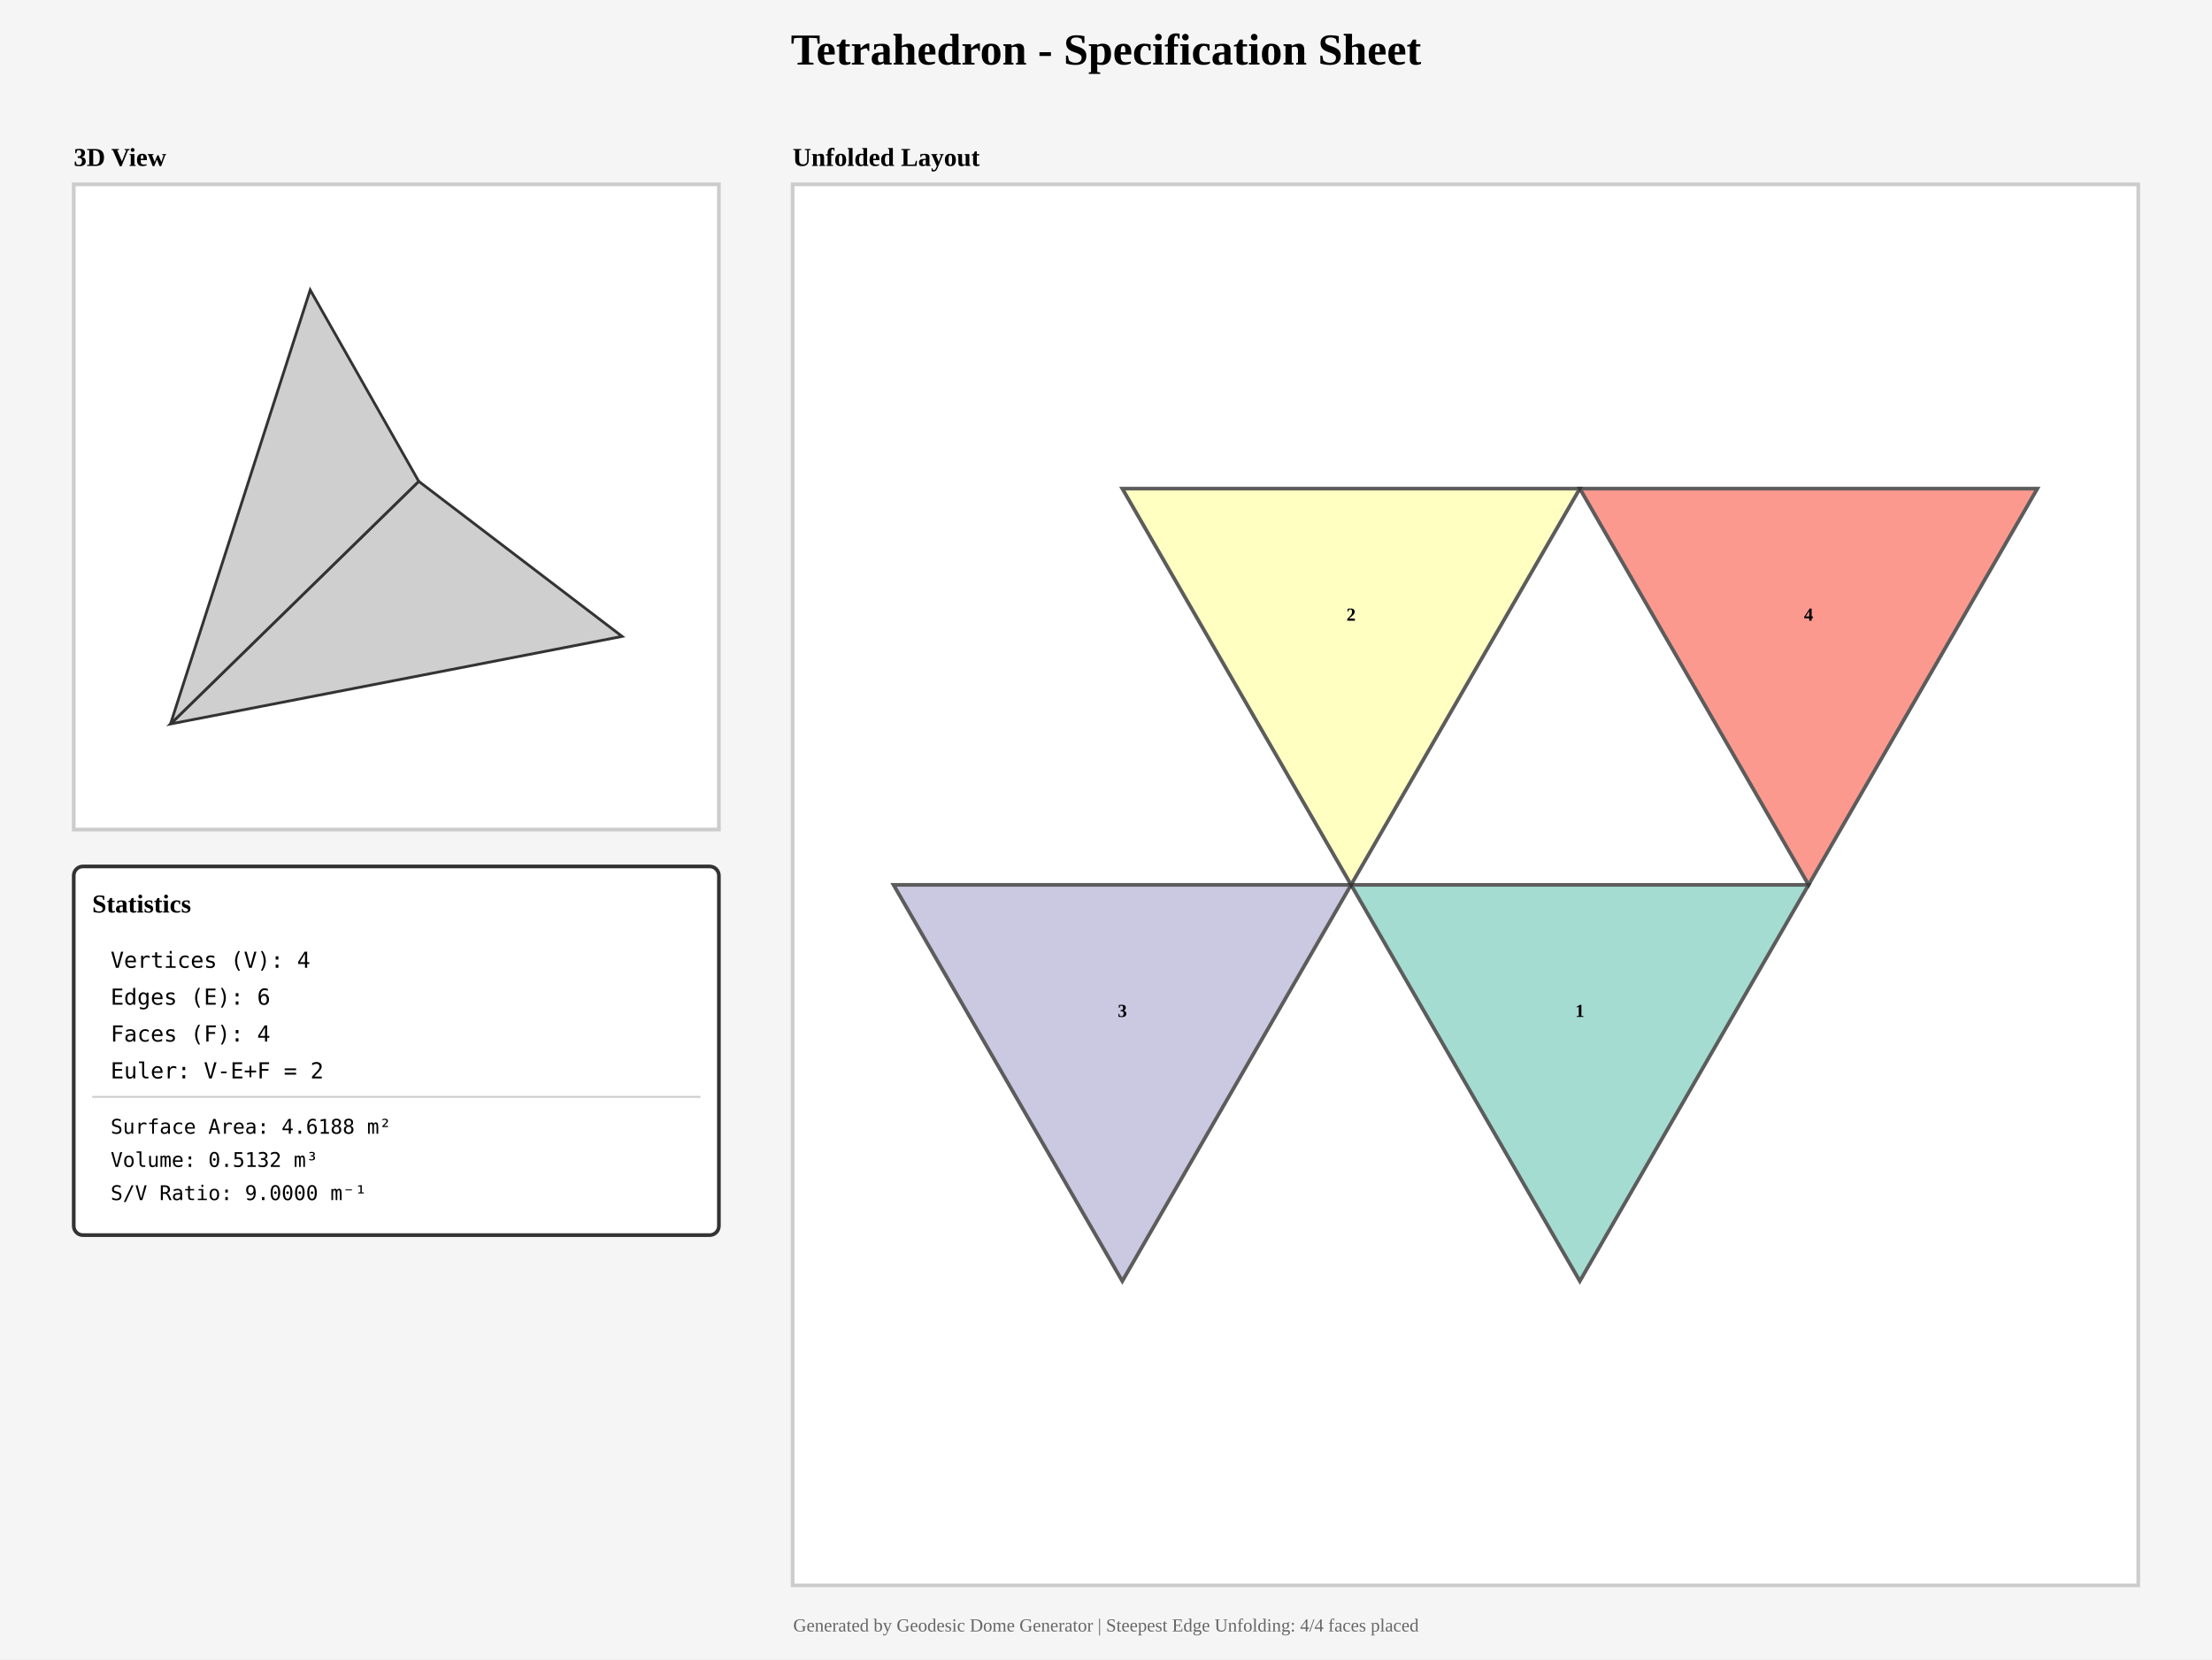
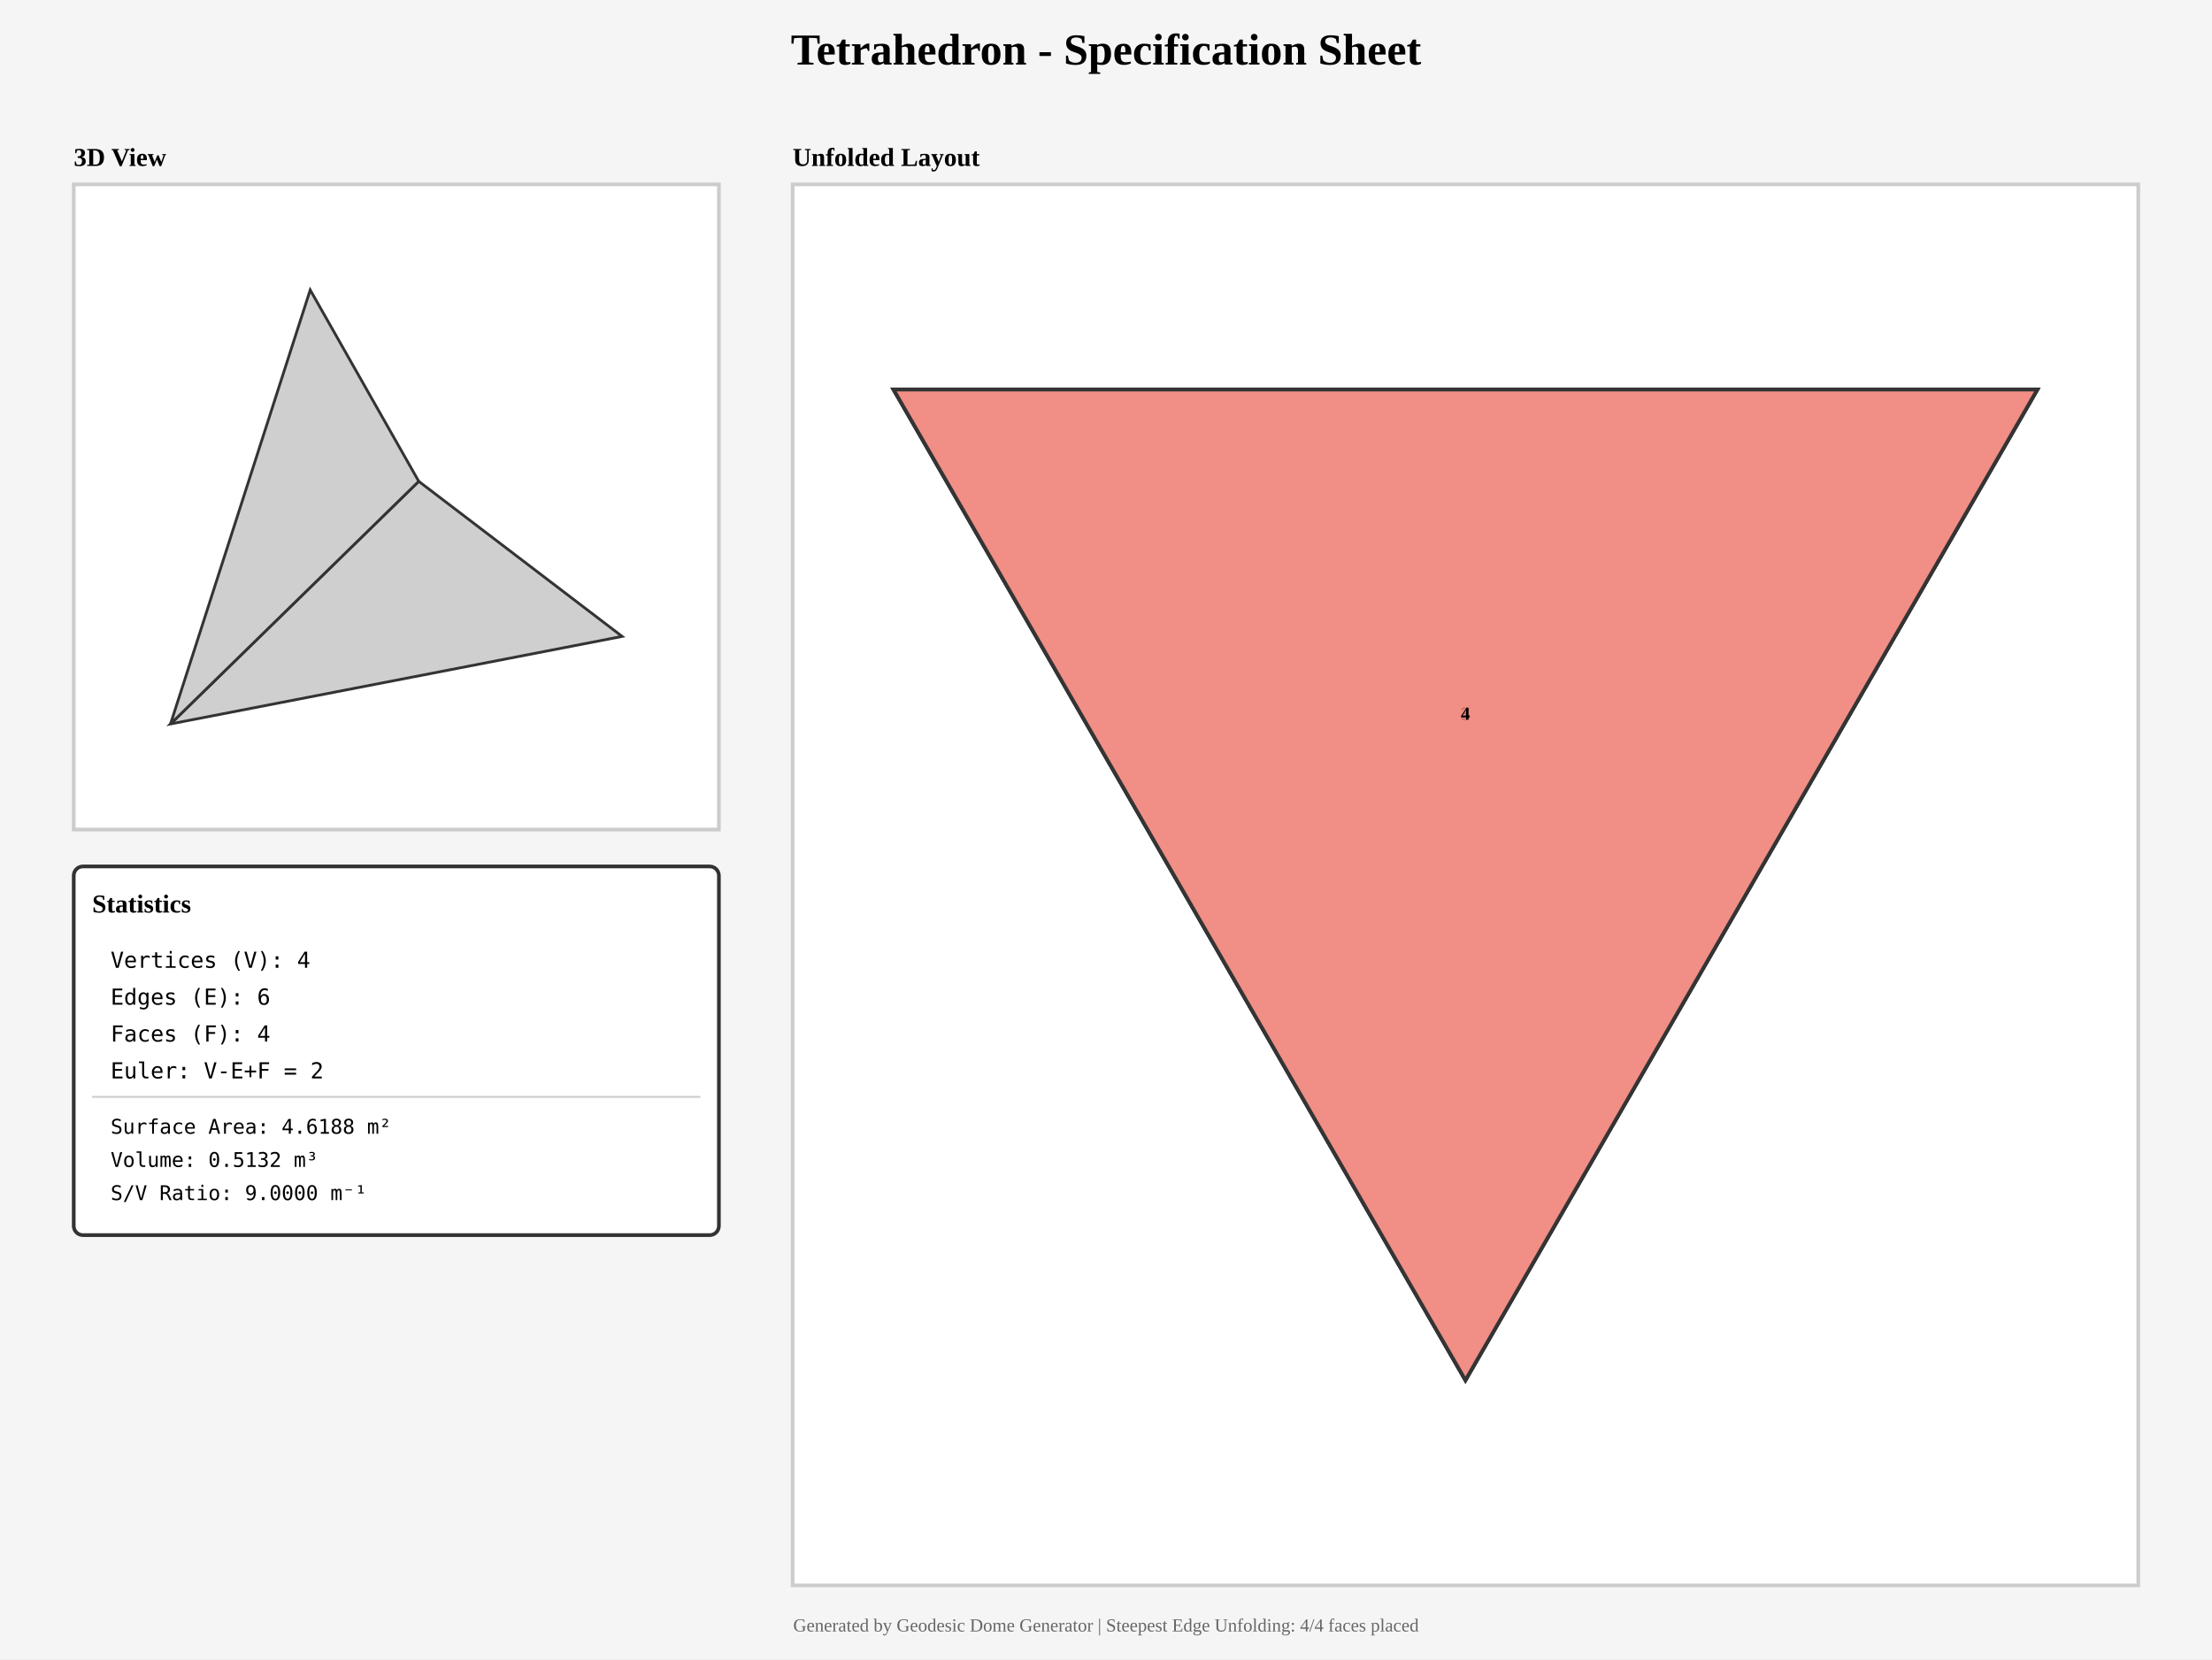
<svg xmlns="http://www.w3.org/2000/svg" width="1200" height="900">
  <rect width="1200" height="900" fill="#f5f5f5" />
  <text x="600.0" y="35" text-anchor="middle" font-size="24" font-weight="bold">Tetrahedron - Specification Sheet</text>
  <text x="40" y="90" font-size="14" font-weight="bold">3D View</text>
  <text x="430" y="90" font-size="14" font-weight="bold">Unfolded Layout</text>
  <rect x="40" y="100" width="350" height="350" fill="white" stroke="#ccc" stroke-width="2" />
  <polygon points="337.50,345.23 92.50,392.71 227.17,261.11" fill="rgb(207,207,207)" stroke="#333" stroke-width="1.5" />
  <polygon points="227.17,261.11 92.50,392.71 168.29,157.29" fill="rgb(207,207,207)" stroke="#333" stroke-width="1.5" />
  <rect x="40" y="470" width="350" height="200" fill="white" stroke="#333" stroke-width="2" rx="5" />
  <text x="50" y="495" font-size="14" font-weight="bold">Statistics</text>
  <text x="60" y="525" font-size="12" font-family="monospace">
    <tspan x="60" dy="0">Vertices (V): 4</tspan>
    <tspan x="60" dy="20">Edges (E): 6</tspan>
    <tspan x="60" dy="20">Faces (F): 4</tspan>
    <tspan x="60" dy="20">Euler: V-E+F = 2</tspan>
  </text>
  <line x1="50" y1="595" x2="380" y2="595" stroke="#ccc" stroke-width="1" />
  <text x="60" y="615" font-size="11" font-family="monospace">
    <tspan x="60" dy="0">Surface Area: 4.6188 m²</tspan>
    <tspan x="60" dy="18">Volume: 0.5132 m³</tspan>
    <tspan x="60" dy="18">S/V Ratio: 9.0000 m⁻¹</tspan>
  </text>
  <rect x="430" y="100" width="730" height="760" fill="white" stroke="#ccc" stroke-width="2" />
-   <polygon points="732.95,480.00 981.15,480.00 857.05,694.95" fill="#8dd3c7" stroke="#333" stroke-width="2" opacity="0.8" />
-   <text x="857.05" y="551.65" text-anchor="middle" font-size="10" font-weight="bold">1</text>
-   <polygon points="732.95,480.00 608.85,265.05 857.05,265.05" fill="#ffffb3" stroke="#333" stroke-width="2" opacity="0.8" />
-   <text x="732.95" y="336.70" text-anchor="middle" font-size="10" font-weight="bold">2</text>
-   <polygon points="732.95,480.00 608.85,694.95 484.75,480.00" fill="#bebada" stroke="#333" stroke-width="2" opacity="0.8" />
-   <text x="608.85" y="551.65" text-anchor="middle" font-size="10" font-weight="bold">3</text>
-   <polygon points="1105.25,265.05 981.15,480.00 857.05,265.05" fill="#fb8072" stroke="#333" stroke-width="2" opacity="0.8" />
-   <text x="981.15" y="336.70" text-anchor="middle" font-size="10" font-weight="bold">4</text>
+   <polygon points="484.75,211.32 1105.25,211.32 795.00,748.68" fill="#8dd3c7" stroke="#333" stroke-width="2" opacity="0.8" />
+   <text x="795.00" y="390.44" text-anchor="middle" font-size="10" font-weight="bold">1</text>
+   <polygon points="484.75,211.32 795.00,748.68 1105.25,211.32" fill="#ffffb3" stroke="#333" stroke-width="2" opacity="0.8" />
+   <text x="795.00" y="390.44" text-anchor="middle" font-size="10" font-weight="bold">2</text>
+   <polygon points="484.75,211.32 795.00,748.68 1105.25,211.32" fill="#bebada" stroke="#333" stroke-width="2" opacity="0.8" />
+   <text x="795.00" y="390.44" text-anchor="middle" font-size="10" font-weight="bold">3</text>
+   <polygon points="795.00,748.68 1105.25,211.32 484.75,211.32" fill="#fb8072" stroke="#333" stroke-width="2" opacity="0.8" />
+   <text x="795.00" y="390.44" text-anchor="middle" font-size="10" font-weight="bold">4</text>
  <text x="600.0" y="885" text-anchor="middle" font-size="10" fill="#666">
Generated by Geodesic Dome Generator | Steepest Edge Unfolding: 4/4 faces placed
</text>
</svg>
